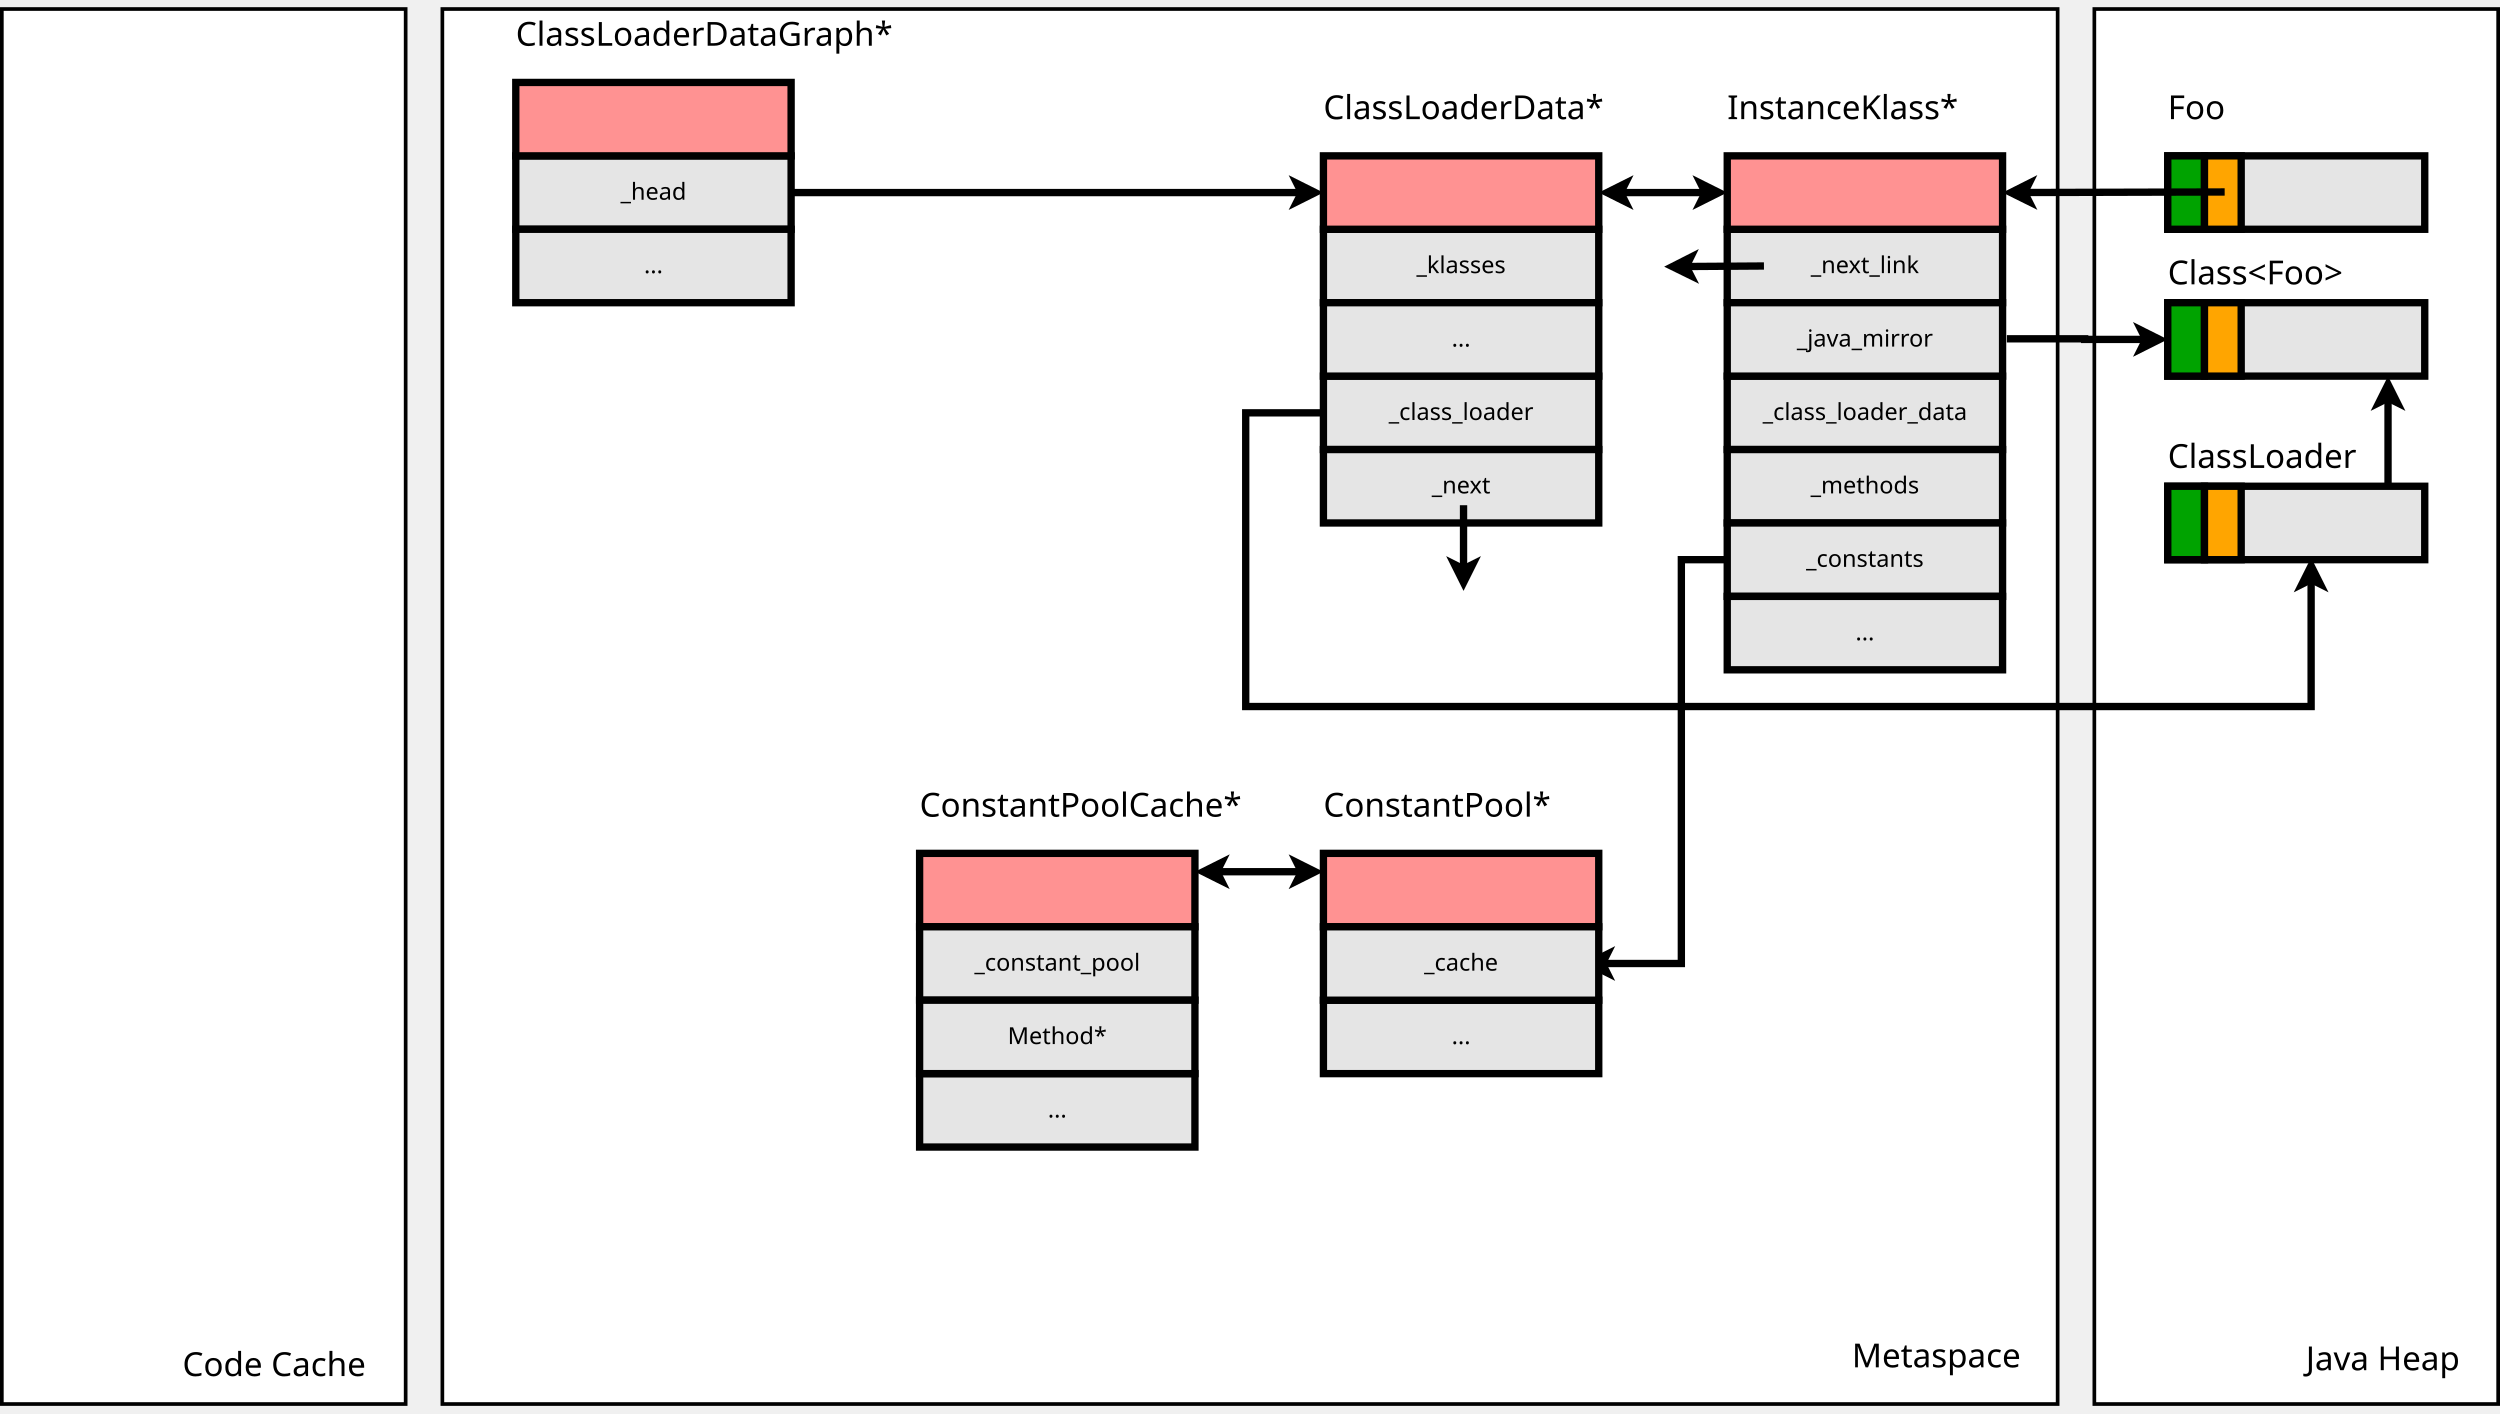
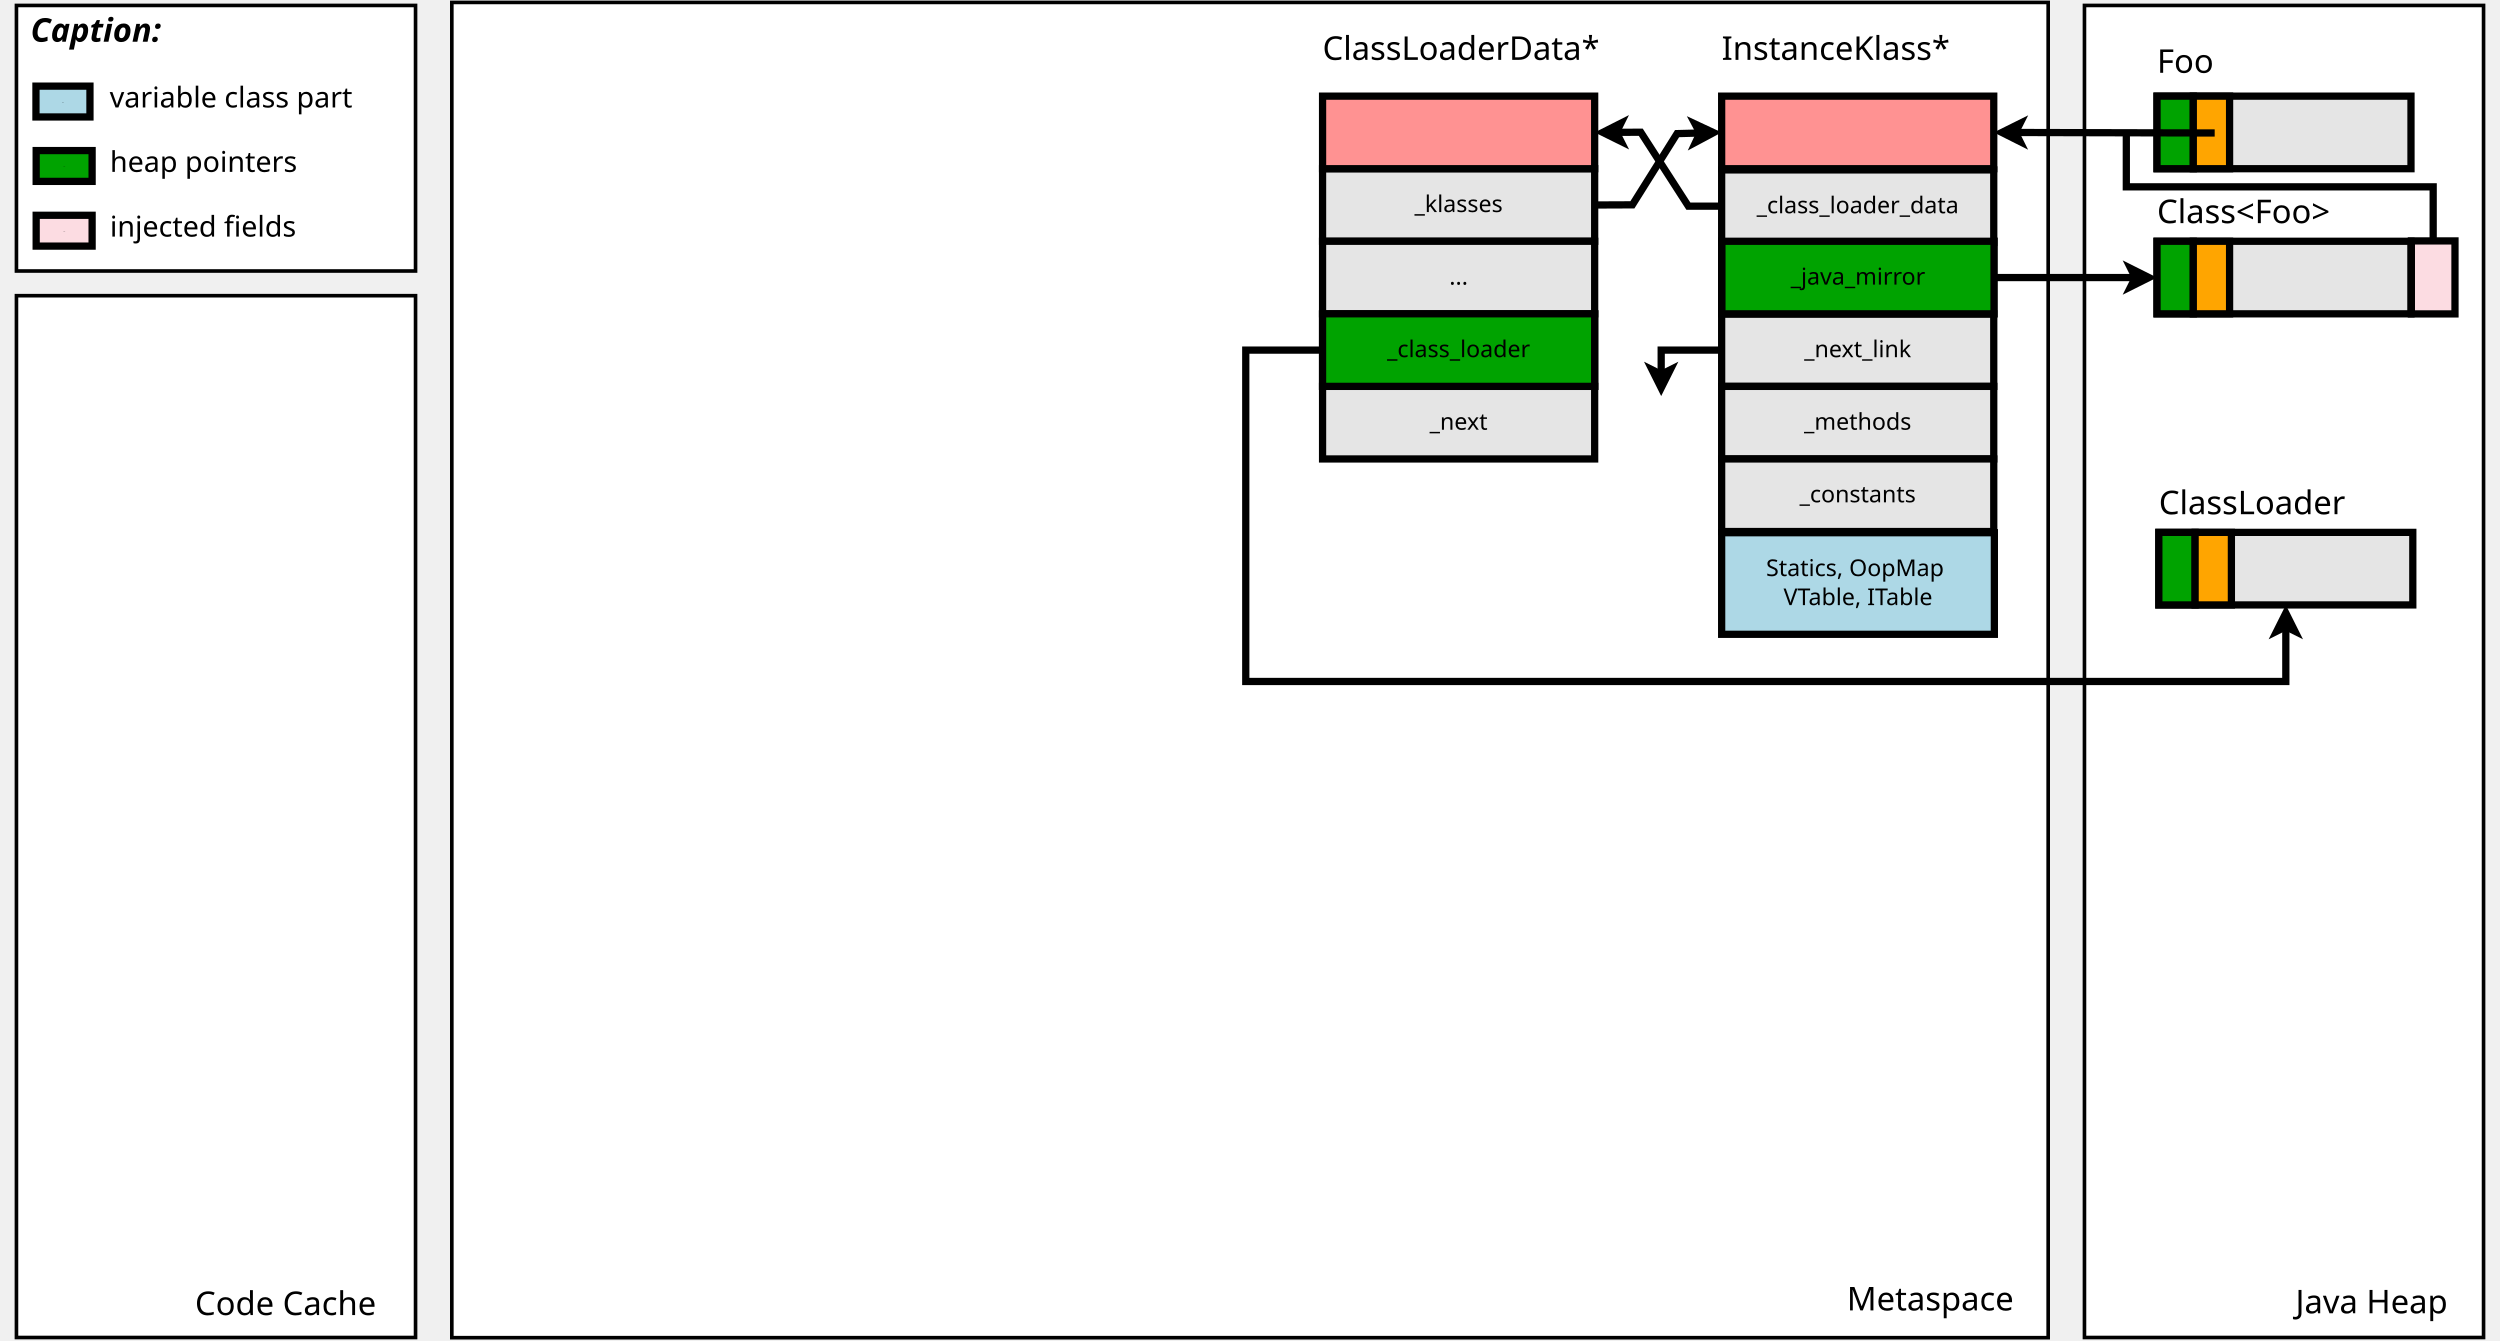
- <svg xmlns="http://www.w3.org/2000/svg" width="69cm" height="39cm" viewBox="-181 -61 1362 762">
+ <svg xmlns="http://www.w3.org/2000/svg" width="69cm" height="37cm" viewBox="-181 -33 1362 739">
  <text font-size="12.8" style="fill: #000000;text-anchor:start;font-family:sans-serif;font-style:normal;font-weight:normal" x="-50" y="280">
    <tspan x="-50" y="280" />
  </text>
-   <text font-size="12.8" style="fill: #000000;text-anchor:start;font-family:sans-serif;font-style:normal;font-weight:normal" x="-70" y="320">
-     <tspan x="-70" y="320" />
-   </text>
-   <g>
-     <g>
-       <rect style="fill: #ffffff" x="60" y="-60" width="880" height="760" />
-       <rect style="fill: none; fill-opacity:0; stroke-width: 2; stroke: #000000" x="60" y="-60" width="880" height="760" />
-     </g>
-     <text font-size="18.062" style="fill: #000000;text-anchor:start;font-family:sans-serif;font-style:normal;font-weight:normal" x="827.928" y="680">
-       <tspan x="827.928" y="680">Metaspace</tspan>
-     </text>
-   </g>
-   <g>
-     <rect style="fill: #ffffff" x="-180" y="-60" width="220" height="760" />
-     <rect style="fill: none; fill-opacity:0; stroke-width: 2; stroke: #000000" x="-180" y="-60" width="220" height="760" />
-     <text font-size="12.8" style="fill: #000000;text-anchor:middle;font-family:sans-serif;font-style:normal;font-weight:normal" x="-70" y="323.9">
-       <tspan x="-70" y="323.9" />
-     </text>
-   </g>
-   <text font-size="18.062" style="fill: #000000;text-anchor:start;font-family:sans-serif;font-style:normal;font-weight:normal" x="-81.586" y="684.757">
-     <tspan x="-81.586" y="684.757">Code Cache</tspan>
-   </text>
-   <g>
-     <g>
-       <rect style="fill: #ffffff" x="960" y="-60" width="220" height="760" />
-       <rect style="fill: none; fill-opacity:0; stroke-width: 2; stroke: #000000" x="960" y="-60" width="220" height="760" />
-     </g>
-     <text font-size="18.062" style="fill: #000000;text-anchor:start;font-family:sans-serif;font-style:normal;font-weight:normal" x="1075.24" y="681.586">
-       <tspan x="1075.24" y="681.586">Java Heap</tspan>
-     </text>
-   </g>
-   <g>
-     <text font-size="18.062" style="fill: #000000;text-anchor:start;font-family:sans-serif;font-style:normal;font-weight:normal" x="1000" y="0">
-       <tspan x="1000" y="0">Foo</tspan>
+   <text font-size="12.8" style="fill: #000000;text-anchor:start;font-family:sans-serif;font-style:normal;font-weight:normal" x="-70" y="417.154">
+     <tspan x="-70" y="417.154" />
+   </text>
+   <g>
+     <rect style="fill: #ffffff" x="60" y="-31.662" width="880" height="736.067" />
+     <rect style="fill: none; fill-opacity:0; stroke-width: 2; stroke: #000000" x="60" y="-31.662" width="880" height="736.067" />
+   </g>
+   <text font-size="18.062" style="fill: #000000;text-anchor:start;font-family:sans-serif;font-style:normal;font-weight:normal" x="829.03" y="689.372">
+     <tspan x="829.03" y="689.372">Metaspace</tspan>
+   </text>
+   <g>
+     <rect style="fill: #ffffff" x="-180" y="130" width="220" height="574.306" />
+     <rect style="fill: none; fill-opacity:0; stroke-width: 2; stroke: #000000" x="-180" y="130" width="220" height="574.306" />
+     <text font-size="12.8" style="fill: #000000;text-anchor:middle;font-family:sans-serif;font-style:normal;font-weight:normal" x="-70" y="421.053">
+       <tspan x="-70" y="421.053" />
+     </text>
+   </g>
+   <text font-size="18.062" style="fill: #000000;text-anchor:start;font-family:sans-serif;font-style:normal;font-weight:normal" x="-81.586" y="691.922">
+     <tspan x="-81.586" y="691.922">Code Cache</tspan>
+   </text>
+   <g>
+     <rect style="fill: #ffffff" x="960" y="-30" width="220" height="734.306" />
+     <rect style="fill: none; fill-opacity:0; stroke-width: 2; stroke: #000000" x="960" y="-30" width="220" height="734.306" />
+   </g>
+   <text font-size="18.062" style="fill: #000000;text-anchor:start;font-family:sans-serif;font-style:normal;font-weight:normal" x="1076.35" y="690.958">
+     <tspan x="1076.35" y="690.958">Java Heap</tspan>
+   </text>
+   <g>
+     <rect style="fill: #ffffff" x="-180" y="-30" width="220" height="146.389" />
+     <rect style="fill: none; fill-opacity:0; stroke-width: 2; stroke: #000000" x="-180" y="-30" width="220" height="146.389" />
+     <text font-size="12.8" style="fill: #000000;text-anchor:middle;font-family:sans-serif;font-style:normal;font-weight:normal" x="-70" y="47.094">
+       <tspan x="-70" y="47.094" />
+     </text>
+   </g>
+   <g>
+     <text font-size="18.062" style="fill: #000000;text-anchor:start;font-family:sans-serif;font-style:normal;font-weight:normal" x="1000" y="7.144">
+       <tspan x="1000" y="7.144">Foo</tspan>
    </text>
    <g>
      <g>
        <rect style="fill: #e5e5e5" x="1000" y="20" width="140" height="40" />
        <rect style="fill: none; fill-opacity:0; stroke-width: 4; stroke: #000000" x="1000" y="20" width="140" height="40" />
        <text font-size="12.8" style="fill: #000000;text-anchor:middle;font-family:sans-serif;font-style:normal;font-weight:normal" x="1070" y="43.9">
          <tspan x="1070" y="43.9" />
        </text>
      </g>
      <g>
        <rect style="fill: #00a300" x="1000" y="20" width="20" height="40" />
        <rect style="fill: none; fill-opacity:0; stroke-width: 4; stroke: #000000" x="1000" y="20" width="20" height="40" />
        <text font-size="12.8" style="fill: #000000;text-anchor:middle;font-family:sans-serif;font-style:normal;font-weight:normal" x="1010" y="43.9">
          <tspan x="1010" y="43.9" />
        </text>
      </g>
      <g>
        <rect style="fill: #ffa500" x="1020" y="20" width="20" height="40" />
        <rect style="fill: none; fill-opacity:0; stroke-width: 4; stroke: #000000" x="1020" y="20" width="20" height="40" />
        <text font-size="12.8" style="fill: #000000;text-anchor:middle;font-family:sans-serif;font-style:normal;font-weight:normal" x="1030" y="43.9">
          <tspan x="1030" y="43.9" />
        </text>
      </g>
    </g>
  </g>
  <g>
-     <line style="fill: none; fill-opacity:0; stroke-width: 4; stroke: #000000" x1="1031" y1="39.667" x2="921.972" y2="39.967" />
-     <polygon style="fill: #000000" points="914.472,39.988 924.458,34.96 921.972,39.967 924.486,44.96 " />
-     <polygon style="fill: none; fill-opacity:0; stroke-width: 4; stroke: #000000" points="914.472,39.988 924.458,34.96 921.972,39.967 924.486,44.96 " />
-   </g>
-   <g>
-     <rect style="fill: #e5e5e5" x="760" y="60" width="150" height="40" />
-     <rect style="fill: none; fill-opacity:0; stroke-width: 4; stroke: #000000" x="760" y="60" width="150" height="40" />
-     <text font-size="12.8" style="fill: #000000;text-anchor:middle;font-family:sans-serif;font-style:normal;font-weight:normal" x="835" y="83.9">
-       <tspan x="835" y="83.9">_next_link</tspan>
+     <rect style="fill: #e5e5e5" x="760" y="140" width="150" height="40" />
+     <rect style="fill: none; fill-opacity:0; stroke-width: 4; stroke: #000000" x="760" y="140" width="150" height="40" />
+     <text font-size="12.8" style="fill: #000000;text-anchor:middle;font-family:sans-serif;font-style:normal;font-weight:normal" x="835" y="163.9">
+       <tspan x="835" y="163.9">_next_link</tspan>
    </text>
  </g>
  <g>
    <rect style="fill: #ff9292" x="760" y="20" width="150" height="40" />
    <rect style="fill: none; fill-opacity:0; stroke-width: 4; stroke: #000000" x="760" y="20" width="150" height="40" />
    <text font-size="12.8" style="fill: #000000;text-anchor:middle;font-family:sans-serif;font-style:normal;font-weight:normal" x="835" y="43.9">
      <tspan x="835" y="43.9" />
    </text>
  </g>
  <g>
-     <rect style="fill: #e5e5e5" x="760" y="140" width="150" height="40" />
-     <rect style="fill: none; fill-opacity:0; stroke-width: 4; stroke: #000000" x="760" y="140" width="150" height="40" />
-     <text font-size="12.8" style="fill: #000000;text-anchor:middle;font-family:sans-serif;font-style:normal;font-weight:normal" x="835" y="163.9">
-       <tspan x="835" y="163.9">_class_loader_data</tspan>
-     </text>
-   </g>
-   <g>
    <rect style="fill: #e5e5e5" x="760" y="180" width="150" height="40" />
    <rect style="fill: none; fill-opacity:0; stroke-width: 4; stroke: #000000" x="760" y="180" width="150" height="40" />
    <text font-size="12.8" style="fill: #000000;text-anchor:middle;font-family:sans-serif;font-style:normal;font-weight:normal" x="835" y="203.9">
      <tspan x="835" y="203.9">_methods</tspan>
    </text>
  </g>
  <g>
    <rect style="fill: #e5e5e5" x="760" y="220" width="150" height="40" />
    <rect style="fill: none; fill-opacity:0; stroke-width: 4; stroke: #000000" x="760" y="220" width="150" height="40" />
    <text font-size="12.8" style="fill: #000000;text-anchor:middle;font-family:sans-serif;font-style:normal;font-weight:normal" x="835" y="243.9">
      <tspan x="835" y="243.9">_constants</tspan>
    </text>
  </g>
  <g>
    <rect style="fill: #e5e5e5" x="760" y="100" width="150" height="40" />
    <rect style="fill: none; fill-opacity:0; stroke-width: 4; stroke: #000000" x="760" y="100" width="150" height="40" />
    <text font-size="12.8" style="fill: #000000;text-anchor:middle;font-family:sans-serif;font-style:normal;font-weight:normal" x="835" y="123.9">
      <tspan x="835" y="123.9">_java_mirror</tspan>
    </text>
  </g>
-   <g>
-     <rect style="fill: #e5e5e5" x="760" y="260" width="150" height="40" />
-     <rect style="fill: none; fill-opacity:0; stroke-width: 4; stroke: #000000" x="760" y="260" width="150" height="40" />
-     <text font-size="12.8" style="fill: #000000;text-anchor:middle;font-family:sans-serif;font-style:normal;font-weight:normal" x="835" y="283.9">
-       <tspan x="835" y="283.9">...</tspan>
-     </text>
-   </g>
-   <text font-size="18.062" style="fill: #000000;text-anchor:start;font-family:sans-serif;font-style:normal;font-weight:normal" x="760" y="-1.15463e-13">
-     <tspan x="760" y="-1.15463e-13">InstanceKlass*</tspan>
-   </text>
-   <text font-size="12.8" style="fill: #000000;text-anchor:start;font-family:sans-serif;font-style:normal;font-weight:normal" x="835" y="80">
-     <tspan x="835" y="80" />
-   </text>
-   <g>
-     <line style="fill: none; fill-opacity:0; stroke-width: 4; stroke: #000000" x1="780" y1="80" x2="737.61" y2="80.281" />
-     <polygon style="fill: #000000" points="730.11,80.33 740.076,75.264 737.61,80.281 740.143,85.264 " />
-     <polygon style="fill: none; fill-opacity:0; stroke-width: 4; stroke: #000000" points="730.11,80.33 740.076,75.264 737.61,80.281 740.143,85.264 " />
-   </g>
-   <g>
-     <polyline style="fill: none; fill-opacity:0; stroke-width: 4; stroke: #000000" points="912.333,119.667 954.734,119.667 954.734,120 988.028,120 " />
-     <polygon style="fill: #000000" points="995.528,120 985.528,125 988.028,120 985.528,115 " />
-     <polygon style="fill: none; fill-opacity:0; stroke-width: 4; stroke: #000000" points="995.528,120 985.528,125 988.028,120 985.528,115 " />
+   <text font-size="18.062" style="fill: #000000;text-anchor:start;font-family:sans-serif;font-style:normal;font-weight:normal" x="760" y="0">
+     <tspan x="760" y="0">InstanceKlass*</tspan>
+   </text>
+   <text font-size="12.8" style="fill: #000000;text-anchor:start;font-family:sans-serif;font-style:normal;font-weight:normal" x="835" y="160">
+     <tspan x="835" y="160" />
+   </text>
+   <g>
+     <rect style="fill: #e5e5e5" x="760" y="60.667" width="150" height="40" />
+     <rect style="fill: none; fill-opacity:0; stroke-width: 4; stroke: #000000" x="760" y="60.667" width="150" height="40" />
+     <text font-size="12.8" style="fill: #000000;text-anchor:middle;font-family:sans-serif;font-style:normal;font-weight:normal" x="835" y="84.567">
+       <tspan x="835" y="84.567">_class_loader_data</tspan>
+     </text>
+   </g>
+   <g>
+     <line style="fill: none; fill-opacity:0; stroke-width: 4; stroke: #000000" x1="1031.79" y1="40.314" x2="921.972" y2="40.031" />
+     <polygon style="fill: #000000" points="914.472,40.011 924.485,35.037 921.972,40.031 924.459,45.037 " />
+     <polygon style="fill: none; fill-opacity:0; stroke-width: 4; stroke: #000000" points="914.472,40.011 924.485,35.037 921.972,40.031 924.459,45.037 " />
+   </g>
+   <g>
+     <rect style="fill: #add8e6" x="760" y="260.666" width="150.333" height="56" />
+     <rect style="fill: none; fill-opacity:0; stroke-width: 4; stroke: #000000" x="760" y="260.666" width="150.333" height="56" />
+     <text font-size="12.8" style="fill: #000000;text-anchor:middle;font-family:sans-serif;font-style:normal;font-weight:normal" x="835.167" y="284.566">
+       <tspan x="835.167" y="284.566">Statics, OopMap</tspan>
+       <tspan x="835.167" y="300.566">VTable, ITable</tspan>
+     </text>
+   </g>
+   <g>
+     <text font-size="18.062" style="fill: #000000;text-anchor:start;font-family:sans-serif;font-style:italic;font-weight:700" x="-172.205" y="-10">
+       <tspan x="-172.205" y="-10">Caption:</tspan>
+     </text>
+     <g>
+       <g>
+         <rect style="fill: #add8e6" x="-169.247" y="14.481" width="29.771" height="16.997" />
+         <rect style="fill: none; fill-opacity:0; stroke-width: 4; stroke: #000000" x="-169.247" y="14.481" width="29.771" height="16.997" />
+         <text font-size="1.6" style="fill: #000000;text-anchor:middle;font-family:sans-serif;font-style:normal;font-weight:normal" x="-154.361" y="23.48">
+           <tspan x="-154.361" y="23.48">...</tspan>
+         </text>
+       </g>
+       <text font-size="15.804" style="fill: #000000;text-anchor:start;font-family:sans-serif;font-style:normal;font-weight:normal" x="-128.587" y="26.238">
+         <tspan x="-128.587" y="26.238">variable class part</tspan>
+       </text>
+       <text font-size="12.8" style="fill: #000000;text-anchor:start;font-family:sans-serif;font-style:normal;font-weight:normal" x="-102.383" y="14.447">
+         <tspan x="-102.383" y="14.447" />
+       </text>
+     </g>
  </g>
  <g>
    <g>
      <g>
        <rect style="fill: #e5e5e5" x="1000" y="100" width="140" height="40" />
        <rect style="fill: none; fill-opacity:0; stroke-width: 4; stroke: #000000" x="1000" y="100" width="140" height="40" />
        <text font-size="12.8" style="fill: #000000;text-anchor:middle;font-family:sans-serif;font-style:normal;font-weight:normal" x="1070" y="123.9">
          <tspan x="1070" y="123.9" />
        </text>
      </g>
      <g>
        <rect style="fill: #00a300" x="1000" y="100" width="20" height="40" />
        <rect style="fill: none; fill-opacity:0; stroke-width: 4; stroke: #000000" x="1000" y="100" width="20" height="40" />
        <text font-size="12.8" style="fill: #000000;text-anchor:middle;font-family:sans-serif;font-style:normal;font-weight:normal" x="1010" y="123.9">
          <tspan x="1010" y="123.9" />
        </text>
      </g>
      <g>
        <rect style="fill: #ffa500" x="1020" y="100" width="20" height="40" />
        <rect style="fill: none; fill-opacity:0; stroke-width: 4; stroke: #000000" x="1020" y="100" width="20" height="40" />
        <text font-size="12.8" style="fill: #000000;text-anchor:middle;font-family:sans-serif;font-style:normal;font-weight:normal" x="1030" y="123.9">
          <tspan x="1030" y="123.9" />
        </text>
      </g>
    </g>
    <text font-size="18.062" style="fill: #000000;text-anchor:start;font-family:sans-serif;font-style:normal;font-weight:normal" x="1000" y="90">
      <tspan x="1000" y="90">Class&lt;Foo&gt;</tspan>
    </text>
  </g>
  <g>
-     <polyline style="fill: none; fill-opacity:0; stroke-width: 4; stroke: #000000" points="701.972,40 720,40 720,40 748.028,40 " />
-     <polygon style="fill: #000000" points="694.472,40 704.472,35 701.972,40 704.472,45 " />
-     <polygon style="fill: none; fill-opacity:0; stroke-width: 4; stroke: #000000" points="694.472,40 704.472,35 701.972,40 704.472,45 " />
-     <polygon style="fill: #000000" points="755.528,40 745.528,45 748.028,40 745.528,35 " />
-     <polygon style="fill: none; fill-opacity:0; stroke-width: 4; stroke: #000000" points="755.528,40 745.528,45 748.028,40 745.528,35 " />
-   </g>
-   <g>
-     <polyline style="fill: none; fill-opacity:0; stroke-width: 4; stroke: #000000" points="690,160 497.667,160 497.667,320 1078.1,320 1078.1,250.819 " />
-     <polygon style="fill: #000000" points="1078.1,243.319 1083.1,253.319 1078.1,250.819 1073.1,253.319 " />
-     <polygon style="fill: none; fill-opacity:0; stroke-width: 4; stroke: #000000" points="1078.1,243.319 1083.1,253.319 1078.1,250.819 1073.1,253.319 " />
-   </g>
-   <g>
-     <g>
-       <rect style="fill: #e5e5e5" x="540" y="60" width="150" height="40" />
-       <rect style="fill: none; fill-opacity:0; stroke-width: 4; stroke: #000000" x="540" y="60" width="150" height="40" />
-       <text font-size="12.8" style="fill: #000000;text-anchor:middle;font-family:sans-serif;font-style:normal;font-weight:normal" x="615" y="83.9">
-         <tspan x="615" y="83.9">_klasses</tspan>
-       </text>
-     </g>
-     <g>
-       <rect style="fill: #ff9292" x="540" y="20" width="150" height="40" />
-       <rect style="fill: none; fill-opacity:0; stroke-width: 4; stroke: #000000" x="540" y="20" width="150" height="40" />
-       <text font-size="12.8" style="fill: #000000;text-anchor:middle;font-family:sans-serif;font-style:normal;font-weight:normal" x="615" y="43.9">
-         <tspan x="615" y="43.9" />
-       </text>
-     </g>
-     <g>
-       <rect style="fill: #e5e5e5" x="540" y="140" width="150" height="40" />
-       <rect style="fill: none; fill-opacity:0; stroke-width: 4; stroke: #000000" x="540" y="140" width="150" height="40" />
-       <text font-size="12.8" style="fill: #000000;text-anchor:middle;font-family:sans-serif;font-style:normal;font-weight:normal" x="615" y="163.9">
-         <tspan x="615" y="163.9">_class_loader</tspan>
-       </text>
-     </g>
-     <g>
-       <rect style="fill: #e5e5e5" x="540" y="100" width="150" height="40" />
-       <rect style="fill: none; fill-opacity:0; stroke-width: 4; stroke: #000000" x="540" y="100" width="150" height="40" />
-       <text font-size="12.8" style="fill: #000000;text-anchor:middle;font-family:sans-serif;font-style:normal;font-weight:normal" x="615" y="123.9">
-         <tspan x="615" y="123.9">...</tspan>
-       </text>
-     </g>
-     <g>
-       <rect style="fill: #e5e5e5" x="540" y="180" width="150" height="40" />
-       <rect style="fill: none; fill-opacity:0; stroke-width: 4; stroke: #000000" x="540" y="180" width="150" height="40" />
-       <text font-size="12.8" style="fill: #000000;text-anchor:middle;font-family:sans-serif;font-style:normal;font-weight:normal" x="615" y="203.9">
-         <tspan x="615" y="203.9">_next</tspan>
-       </text>
-     </g>
-     <text font-size="18.062" style="fill: #000000;text-anchor:start;font-family:sans-serif;font-style:normal;font-weight:normal" x="540" y="-1.77636e-14">
-       <tspan x="540" y="-1.77636e-14">ClassLoaderData*</tspan>
-     </text>
-     <text font-size="12.8" style="fill: #000000;text-anchor:start;font-family:sans-serif;font-style:normal;font-weight:normal" x="640" y="80">
-       <tspan x="640" y="80" />
-     </text>
-     <text font-size="12.8" style="fill: #000000;text-anchor:start;font-family:sans-serif;font-style:normal;font-weight:normal" x="640" y="80">
-       <tspan x="640" y="80" />
-     </text>
-     <text font-size="12.8" style="fill: #000000;text-anchor:start;font-family:sans-serif;font-style:normal;font-weight:normal" x="600" y="80">
-       <tspan x="600" y="80" />
-     </text>
-     <text font-size="12.8" style="fill: #000000;text-anchor:start;font-family:sans-serif;font-style:normal;font-weight:normal" x="640" y="80">
-       <tspan x="640" y="80" />
-     </text>
-     <text font-size="12.8" style="fill: #000000;text-anchor:start;font-family:sans-serif;font-style:normal;font-weight:normal" x="640" y="80">
-       <tspan x="640" y="80" />
-     </text>
-     <text font-size="12.8" style="fill: #000000;text-anchor:start;font-family:sans-serif;font-style:normal;font-weight:normal" x="615" y="160">
-       <tspan x="615" y="160" />
-     </text>
-     <g>
-       <line style="fill: none; fill-opacity:0; stroke-width: 4; stroke: #000000" x1="616.333" y1="210.334" x2="616.333" y2="245.028" />
-       <polygon style="fill: #000000" points="616.333,252.528 611.333,242.528 616.333,245.028 621.333,242.528 " />
-       <polygon style="fill: none; fill-opacity:0; stroke-width: 4; stroke: #000000" points="616.333,252.528 611.333,242.528 616.333,245.028 621.333,242.528 " />
-     </g>
-   </g>
-   <g>
-     <g>
-       <g>
-         <rect style="fill: #e5e5e5" x="1000" y="200" width="140" height="40" />
-         <rect style="fill: none; fill-opacity:0; stroke-width: 4; stroke: #000000" x="1000" y="200" width="140" height="40" />
-         <text font-size="12.8" style="fill: #000000;text-anchor:middle;font-family:sans-serif;font-style:normal;font-weight:normal" x="1070" y="223.9">
-           <tspan x="1070" y="223.9" />
-         </text>
-       </g>
-       <text font-size="18.062" style="fill: #000000;text-anchor:start;font-family:sans-serif;font-style:normal;font-weight:normal" x="1000" y="190">
-         <tspan x="1000" y="190">ClassLoader</tspan>
-       </text>
-     </g>
-     <g>
-       <line style="fill: none; fill-opacity:0; stroke-width: 4; stroke: #000000" x1="1120" y1="200" x2="1120" y2="151.972" />
-       <polygon style="fill: #000000" points="1120,144.472 1125,154.472 1120,151.972 1115,154.472 " />
-       <polygon style="fill: none; fill-opacity:0; stroke-width: 4; stroke: #000000" points="1120,144.472 1125,154.472 1120,151.972 1115,154.472 " />
-     </g>
-     <g>
-       <rect style="fill: #00a300" x="1000" y="200" width="20" height="40" />
-       <rect style="fill: none; fill-opacity:0; stroke-width: 4; stroke: #000000" x="1000" y="200" width="20" height="40" />
-       <text font-size="12.8" style="fill: #000000;text-anchor:middle;font-family:sans-serif;font-style:normal;font-weight:normal" x="1010" y="223.9">
-         <tspan x="1010" y="223.9" />
-       </text>
-     </g>
-     <g>
-       <rect style="fill: #ffa500" x="1020" y="200" width="20" height="40" />
-       <rect style="fill: none; fill-opacity:0; stroke-width: 4; stroke: #000000" x="1020" y="200" width="20" height="40" />
-       <text font-size="12.8" style="fill: #000000;text-anchor:middle;font-family:sans-serif;font-style:normal;font-weight:normal" x="1030" y="223.9">
-         <tspan x="1030" y="223.9" />
-       </text>
-     </g>
-   </g>
-   <g>
-     <g>
-       <g>
-         <rect style="fill: #e5e5e5" x="100" y="20" width="150" height="40" />
-         <rect style="fill: none; fill-opacity:0; stroke-width: 4; stroke: #000000" x="100" y="20" width="150" height="40" />
-         <text font-size="12.8" style="fill: #000000;text-anchor:middle;font-family:sans-serif;font-style:normal;font-weight:normal" x="175" y="43.9">
-           <tspan x="175" y="43.9">_head</tspan>
-         </text>
-       </g>
-       <g>
-         <rect style="fill: #ff9292" x="100" y="-20" width="150" height="40" />
-         <rect style="fill: none; fill-opacity:0; stroke-width: 4; stroke: #000000" x="100" y="-20" width="150" height="40" />
-         <text font-size="12.8" style="fill: #000000;text-anchor:middle;font-family:sans-serif;font-style:normal;font-weight:normal" x="175" y="3.9">
-           <tspan x="175" y="3.9" />
-         </text>
-       </g>
-       <g>
-         <rect style="fill: #e5e5e5" x="100" y="60" width="150" height="40" />
-         <rect style="fill: none; fill-opacity:0; stroke-width: 4; stroke: #000000" x="100" y="60" width="150" height="40" />
-         <text font-size="12.8" style="fill: #000000;text-anchor:middle;font-family:sans-serif;font-style:normal;font-weight:normal" x="175" y="83.9">
-           <tspan x="175" y="83.9">...</tspan>
-         </text>
-       </g>
-       <text font-size="18.062" style="fill: #000000;text-anchor:start;font-family:sans-serif;font-style:normal;font-weight:normal" x="100" y="-40">
-         <tspan x="100" y="-40">ClassLoaderDataGraph*</tspan>
-       </text>
-       <text font-size="12.8" style="fill: #000000;text-anchor:start;font-family:sans-serif;font-style:normal;font-weight:normal" x="180" y="40">
-         <tspan x="180" y="40" />
-       </text>
-     </g>
-     <g>
-       <line style="fill: none; fill-opacity:0; stroke-width: 4; stroke: #000000" x1="250" y1="40" x2="528.028" y2="40" />
-       <polygon style="fill: #000000" points="535.528,40 525.528,45 528.028,40 525.528,35 " />
-       <polygon style="fill: none; fill-opacity:0; stroke-width: 4; stroke: #000000" points="535.528,40 525.528,45 528.028,40 525.528,35 " />
-     </g>
-   </g>
-   <g>
-     <g>
-       <polyline style="fill: none; fill-opacity:0; stroke-width: 4; stroke: #000000" points="760,240 735,240 735,460 691.972,460 " />
-       <polygon style="fill: #000000" points="684.472,460 694.472,455 691.972,460 694.472,465 " />
-       <polygon style="fill: none; fill-opacity:0; stroke-width: 4; stroke: #000000" points="684.472,460 694.472,455 691.972,460 694.472,465 " />
-     </g>
-     <text font-size="12.8" style="fill: #000000;text-anchor:start;font-family:sans-serif;font-style:normal;font-weight:normal" x="660" y="420">
-       <tspan x="660" y="420" />
-     </text>
-     <g>
-       <g>
-         <rect style="fill: #e5e5e5" x="540" y="480" width="150" height="40" />
-         <rect style="fill: none; fill-opacity:0; stroke-width: 4; stroke: #000000" x="540" y="480" width="150" height="40" />
-         <text font-size="12.8" style="fill: #000000;text-anchor:middle;font-family:sans-serif;font-style:normal;font-weight:normal" x="615" y="503.9">
-           <tspan x="615" y="503.9">...</tspan>
-         </text>
-       </g>
-       <text font-size="18.062" style="fill: #000000;text-anchor:start;font-family:sans-serif;font-style:normal;font-weight:normal" x="540" y="380">
-         <tspan x="540" y="380">ConstantPool*</tspan>
-       </text>
-       <text font-size="12.8" style="fill: #000000;text-anchor:start;font-family:sans-serif;font-style:normal;font-weight:normal" x="640" y="460">
-         <tspan x="640" y="460" />
-       </text>
-       <text font-size="12.8" style="fill: #000000;text-anchor:start;font-family:sans-serif;font-style:normal;font-weight:normal" x="600" y="460">
-         <tspan x="600" y="460" />
-       </text>
-       <g>
-         <rect style="fill: #ff9292" x="540" y="400" width="150" height="40" />
-         <rect style="fill: none; fill-opacity:0; stroke-width: 4; stroke: #000000" x="540" y="400" width="150" height="40" />
-         <text font-size="12.8" style="fill: #000000;text-anchor:middle;font-family:sans-serif;font-style:normal;font-weight:normal" x="615" y="423.9">
-           <tspan x="615" y="423.9" />
-         </text>
-       </g>
-       <g>
-         <rect style="fill: #e5e5e5" x="540" y="440" width="150" height="40" />
-         <rect style="fill: none; fill-opacity:0; stroke-width: 4; stroke: #000000" x="540" y="440" width="150" height="40" />
-         <text font-size="12.8" style="fill: #000000;text-anchor:middle;font-family:sans-serif;font-style:normal;font-weight:normal" x="615" y="463.9">
-           <tspan x="615" y="463.9">_cache</tspan>
-         </text>
-       </g>
-       <text font-size="12.8" style="fill: #000000;text-anchor:start;font-family:sans-serif;font-style:normal;font-weight:normal" x="680" y="460">
-         <tspan x="680" y="460" />
-       </text>
-       <text font-size="12.8" style="fill: #000000;text-anchor:start;font-family:sans-serif;font-style:normal;font-weight:normal" x="620" y="460">
-         <tspan x="620" y="460" />
-       </text>
-     </g>
-   </g>
-   <g>
-     <g>
-       <line style="fill: none; fill-opacity:0; stroke-width: 4; stroke: #000000" x1="481.972" y1="410" x2="528.028" y2="410" />
-       <polygon style="fill: #000000" points="474.472,410 484.472,405 481.972,410 484.472,415 " />
-       <polygon style="fill: none; fill-opacity:0; stroke-width: 4; stroke: #000000" points="474.472,410 484.472,405 481.972,410 484.472,415 " />
-       <polygon style="fill: #000000" points="535.528,410 525.528,415 528.028,410 525.528,405 " />
-       <polygon style="fill: none; fill-opacity:0; stroke-width: 4; stroke: #000000" points="535.528,410 525.528,415 528.028,410 525.528,405 " />
-     </g>
-     <g>
-       <g>
-         <rect style="fill: #ff9292" x="320" y="400" width="150" height="40" />
-         <rect style="fill: none; fill-opacity:0; stroke-width: 4; stroke: #000000" x="320" y="400" width="150" height="40" />
-         <text font-size="12.8" style="fill: #000000;text-anchor:middle;font-family:sans-serif;font-style:normal;font-weight:normal" x="395" y="423.9">
-           <tspan x="395" y="423.9" />
-         </text>
-       </g>
-       <g>
-         <rect style="fill: #e5e5e5" x="320" y="440" width="150" height="40" />
-         <rect style="fill: none; fill-opacity:0; stroke-width: 4; stroke: #000000" x="320" y="440" width="150" height="40" />
-         <text font-size="12.8" style="fill: #000000;text-anchor:middle;font-family:sans-serif;font-style:normal;font-weight:normal" x="395" y="463.9">
-           <tspan x="395" y="463.9">_constant_pool</tspan>
-         </text>
-       </g>
-       <g>
-         <rect style="fill: #e5e5e5" x="320" y="520" width="150" height="40" />
-         <rect style="fill: none; fill-opacity:0; stroke-width: 4; stroke: #000000" x="320" y="520" width="150" height="40" />
-         <text font-size="12.8" style="fill: #000000;text-anchor:middle;font-family:sans-serif;font-style:normal;font-weight:normal" x="395" y="543.9">
-           <tspan x="395" y="543.9">...</tspan>
-         </text>
-       </g>
-       <text font-size="18.062" style="fill: #000000;text-anchor:start;font-family:sans-serif;font-style:normal;font-weight:normal" x="320" y="380">
-         <tspan x="320" y="380">ConstantPoolCache*</tspan>
-       </text>
-       <g>
-         <rect style="fill: #e5e5e5" x="320" y="480" width="150" height="40" />
-         <rect style="fill: none; fill-opacity:0; stroke-width: 4; stroke: #000000" x="320" y="480" width="150" height="40" />
-         <text font-size="12.8" style="fill: #000000;text-anchor:middle;font-family:sans-serif;font-style:normal;font-weight:normal" x="395" y="503.9">
-           <tspan x="395" y="503.9">Method*</tspan>
-         </text>
-       </g>
-       <text font-size="12.8" style="fill: #000000;text-anchor:start;font-family:sans-serif;font-style:normal;font-weight:normal" x="420" y="460">
-         <tspan x="420" y="460" />
-       </text>
-     </g>
+     <polyline style="fill: none; fill-opacity:0; stroke-width: 4; stroke: #000000" points="910,120 955.438,120 955.438,120 988.028,120 " />
+     <polygon style="fill: #000000" points="995.528,120 985.528,125 988.028,120 985.528,115 " />
+     <polygon style="fill: none; fill-opacity:0; stroke-width: 4; stroke: #000000" points="995.528,120 985.528,125 988.028,120 985.528,115 " />
+   </g>
+   <g>
+     <rect style="fill: #00a300" x="760.147" y="100.002" width="150" height="40" />
+     <rect style="fill: none; fill-opacity:0; stroke-width: 4; stroke: #000000" x="760.147" y="100.002" width="150" height="40" />
+     <text font-size="12.8" style="fill: #000000;text-anchor:middle;font-family:sans-serif;font-style:normal;font-weight:normal" x="835.147" y="123.902">
+       <tspan x="835.147" y="123.902">_java_mirror</tspan>
+     </text>
+   </g>
+   <g>
+     <g>
+       <rect style="fill: #00a300" x="-169.129" y="50" width="30.842" height="16.997" />
+       <rect style="fill: none; fill-opacity:0; stroke-width: 4; stroke: #000000" x="-169.129" y="50" width="30.842" height="16.997" />
+       <text font-size="1.6" style="fill: #000000;text-anchor:middle;font-family:sans-serif;font-style:normal;font-weight:normal" x="-153.708" y="58.999">
+         <tspan x="-153.708" y="58.999">...</tspan>
+       </text>
+     </g>
+     <text font-size="15.804" style="fill: #000000;text-anchor:start;font-family:sans-serif;font-style:normal;font-weight:normal" x="-128.469" y="61.757">
+       <tspan x="-128.469" y="61.757">heap pointers</tspan>
+     </text>
+   </g>
+   <g>
+     <rect style="fill: #fcdce2" x="1140.21" y="99.805" width="24.042" height="40.241" />
+     <rect style="fill: none; fill-opacity:0; stroke-width: 4; stroke: #000000" x="1140.21" y="99.805" width="24.042" height="40.241" />
+     <text font-size="12.8" style="fill: #000000;text-anchor:middle;font-family:sans-serif;font-style:normal;font-weight:normal" x="1152.23" y="123.826">
+       <tspan x="1152.23" y="123.826" />
+     </text>
+   </g>
+   <polyline style="fill: none; fill-opacity:0; stroke-width: 4; stroke: #000000" points="1152.23,99.805 1152.23,69.997 983.076,69.997 983.076,40.189 " />
+   <text font-size="12.8" style="fill: #000000;text-anchor:start;font-family:sans-serif;font-style:normal;font-weight:normal" x="-103.136" y="49.965">
+     <tspan x="-103.136" y="49.965" />
+   </text>
+   <g>
+     <rect style="fill: #fcdce2" x="-169.129" y="85.674" width="30.842" height="16.997" />
+     <rect style="fill: none; fill-opacity:0; stroke-width: 4; stroke: #000000" x="-169.129" y="85.674" width="30.842" height="16.997" />
+     <text font-size="1.6" style="fill: #000000;text-anchor:middle;font-family:sans-serif;font-style:normal;font-weight:normal" x="-153.708" y="94.673">
+       <tspan x="-153.708" y="94.673">...</tspan>
+     </text>
+   </g>
+   <text font-size="15.804" style="fill: #000000;text-anchor:start;font-family:sans-serif;font-style:normal;font-weight:normal" x="-128.469" y="97.431">
+     <tspan x="-128.469" y="97.431">injected fields</tspan>
+   </text>
+   <g>
+     <rect style="fill: #e5e5e5" x="540" y="60" width="150" height="40" />
+     <rect style="fill: none; fill-opacity:0; stroke-width: 4; stroke: #000000" x="540" y="60" width="150" height="40" />
+     <text font-size="12.8" style="fill: #000000;text-anchor:middle;font-family:sans-serif;font-style:normal;font-weight:normal" x="615" y="83.9">
+       <tspan x="615" y="83.9">_klasses</tspan>
+     </text>
+   </g>
+   <g>
+     <rect style="fill: #ff9292" x="540" y="20" width="150" height="40" />
+     <rect style="fill: none; fill-opacity:0; stroke-width: 4; stroke: #000000" x="540" y="20" width="150" height="40" />
+     <text font-size="12.8" style="fill: #000000;text-anchor:middle;font-family:sans-serif;font-style:normal;font-weight:normal" x="615" y="43.9">
+       <tspan x="615" y="43.9" />
+     </text>
+   </g>
+   <g>
+     <rect style="fill: #e5e5e5" x="540" y="140" width="150" height="40" />
+     <rect style="fill: none; fill-opacity:0; stroke-width: 4; stroke: #000000" x="540" y="140" width="150" height="40" />
+     <text font-size="12.8" style="fill: #000000;text-anchor:middle;font-family:sans-serif;font-style:normal;font-weight:normal" x="615" y="163.9">
+       <tspan x="615" y="163.9">_class_loader</tspan>
+     </text>
+   </g>
+   <g>
+     <rect style="fill: #e5e5e5" x="540" y="100" width="150" height="40" />
+     <rect style="fill: none; fill-opacity:0; stroke-width: 4; stroke: #000000" x="540" y="100" width="150" height="40" />
+     <text font-size="12.8" style="fill: #000000;text-anchor:middle;font-family:sans-serif;font-style:normal;font-weight:normal" x="615" y="123.9">
+       <tspan x="615" y="123.9">...</tspan>
+     </text>
+   </g>
+   <g>
+     <rect style="fill: #e5e5e5" x="540" y="180" width="150" height="40" />
+     <rect style="fill: none; fill-opacity:0; stroke-width: 4; stroke: #000000" x="540" y="180" width="150" height="40" />
+     <text font-size="12.8" style="fill: #000000;text-anchor:middle;font-family:sans-serif;font-style:normal;font-weight:normal" x="615" y="203.9">
+       <tspan x="615" y="203.9">_next</tspan>
+     </text>
+   </g>
+   <text font-size="18.062" style="fill: #000000;text-anchor:start;font-family:sans-serif;font-style:normal;font-weight:normal" x="540" y="0">
+     <tspan x="540" y="0">ClassLoaderData*</tspan>
+   </text>
+   <text font-size="12.8" style="fill: #000000;text-anchor:start;font-family:sans-serif;font-style:normal;font-weight:normal" x="640" y="80">
+     <tspan x="640" y="80" />
+   </text>
+   <text font-size="12.8" style="fill: #000000;text-anchor:start;font-family:sans-serif;font-style:normal;font-weight:normal" x="640" y="80">
+     <tspan x="640" y="80" />
+   </text>
+   <text font-size="12.8" style="fill: #000000;text-anchor:start;font-family:sans-serif;font-style:normal;font-weight:normal" x="600" y="80">
+     <tspan x="600" y="80" />
+   </text>
+   <text font-size="12.8" style="fill: #000000;text-anchor:start;font-family:sans-serif;font-style:normal;font-weight:normal" x="640" y="80">
+     <tspan x="640" y="80" />
+   </text>
+   <text font-size="12.8" style="fill: #000000;text-anchor:start;font-family:sans-serif;font-style:normal;font-weight:normal" x="640" y="80">
+     <tspan x="640" y="80" />
+   </text>
+   <text font-size="12.8" style="fill: #000000;text-anchor:start;font-family:sans-serif;font-style:normal;font-weight:normal" x="615" y="160">
+     <tspan x="615" y="160" />
+   </text>
+   <g>
+     <polyline style="fill: none; fill-opacity:0; stroke-width: 4; stroke: #000000" points="690,80 710.792,79.913 735.42,40.66 748.032,40.321 " />
+     <polygon style="fill: #000000" points="755.529,40.12 745.667,45.387 748.032,40.321 745.399,35.39 " />
+     <polygon style="fill: none; fill-opacity:0; stroke-width: 4; stroke: #000000" points="755.529,40.12 745.667,45.387 748.032,40.321 745.399,35.39 " />
+   </g>
+   <g>
+     <polyline style="fill: none; fill-opacity:0; stroke-width: 4; stroke: #000000" points="760,80.667 741.666,80.667 715.41,39.89 701.972,39.948 " />
+     <polygon style="fill: #000000" points="694.472,39.981 704.45,34.938 701.972,39.948 704.494,44.937 " />
+     <polygon style="fill: none; fill-opacity:0; stroke-width: 4; stroke: #000000" points="694.472,39.981 704.45,34.938 701.972,39.948 704.494,44.937 " />
+   </g>
+   <g>
+     <polyline style="fill: none; fill-opacity:0; stroke-width: 4; stroke: #000000" points="760,160 726.668,160 726.668,173.361 " />
+     <polygon style="fill: #000000" points="726.668,180.861 721.668,170.861 726.668,173.361 731.668,170.861 " />
+     <polygon style="fill: none; fill-opacity:0; stroke-width: 4; stroke: #000000" points="726.668,180.861 721.668,170.861 726.668,173.361 731.668,170.861 " />
+   </g>
+   <g>
+     <polyline style="fill: none; fill-opacity:0; stroke-width: 4; stroke: #000000" points="540,160 497.666,160 497.666,342.666 1071,342.666 1071,312.444 " />
+     <polygon style="fill: #000000" points="1071,304.944 1076,314.944 1071,312.444 1066,314.944 " />
+     <polygon style="fill: none; fill-opacity:0; stroke-width: 4; stroke: #000000" points="1071,304.944 1076,314.944 1071,312.444 1066,314.944 " />
+   </g>
+   <g>
+     <g>
+       <g>
+         <rect style="fill: #e5e5e5" x="1001" y="260.472" width="140" height="40" />
+         <rect style="fill: none; fill-opacity:0; stroke-width: 4; stroke: #000000" x="1001" y="260.472" width="140" height="40" />
+         <text font-size="12.8" style="fill: #000000;text-anchor:middle;font-family:sans-serif;font-style:normal;font-weight:normal" x="1071" y="284.372">
+           <tspan x="1071" y="284.372" />
+         </text>
+       </g>
+       <text font-size="18.062" style="fill: #000000;text-anchor:start;font-family:sans-serif;font-style:normal;font-weight:normal" x="1001" y="250.472">
+         <tspan x="1001" y="250.472">ClassLoader</tspan>
+       </text>
+     </g>
+     <g>
+       <rect style="fill: #00a300" x="1001" y="260.472" width="20" height="40" />
+       <rect style="fill: none; fill-opacity:0; stroke-width: 4; stroke: #000000" x="1001" y="260.472" width="20" height="40" />
+       <text font-size="12.8" style="fill: #000000;text-anchor:middle;font-family:sans-serif;font-style:normal;font-weight:normal" x="1011" y="284.372">
+         <tspan x="1011" y="284.372" />
+       </text>
+     </g>
+     <g>
+       <rect style="fill: #ffa500" x="1021" y="260.472" width="20" height="40" />
+       <rect style="fill: none; fill-opacity:0; stroke-width: 4; stroke: #000000" x="1021" y="260.472" width="20" height="40" />
+       <text font-size="12.8" style="fill: #000000;text-anchor:middle;font-family:sans-serif;font-style:normal;font-weight:normal" x="1031" y="284.372">
+         <tspan x="1031" y="284.372" />
+       </text>
+     </g>
+   </g>
+   <g>
+     <rect style="fill: #00a300" x="540" y="139.985" width="150" height="40" />
+     <rect style="fill: none; fill-opacity:0; stroke-width: 4; stroke: #000000" x="540" y="139.985" width="150" height="40" />
+     <text font-size="12.8" style="fill: #000000;text-anchor:middle;font-family:sans-serif;font-style:normal;font-weight:normal" x="615" y="163.885">
+       <tspan x="615" y="163.885">_class_loader</tspan>
+     </text>
  </g>
</svg>
